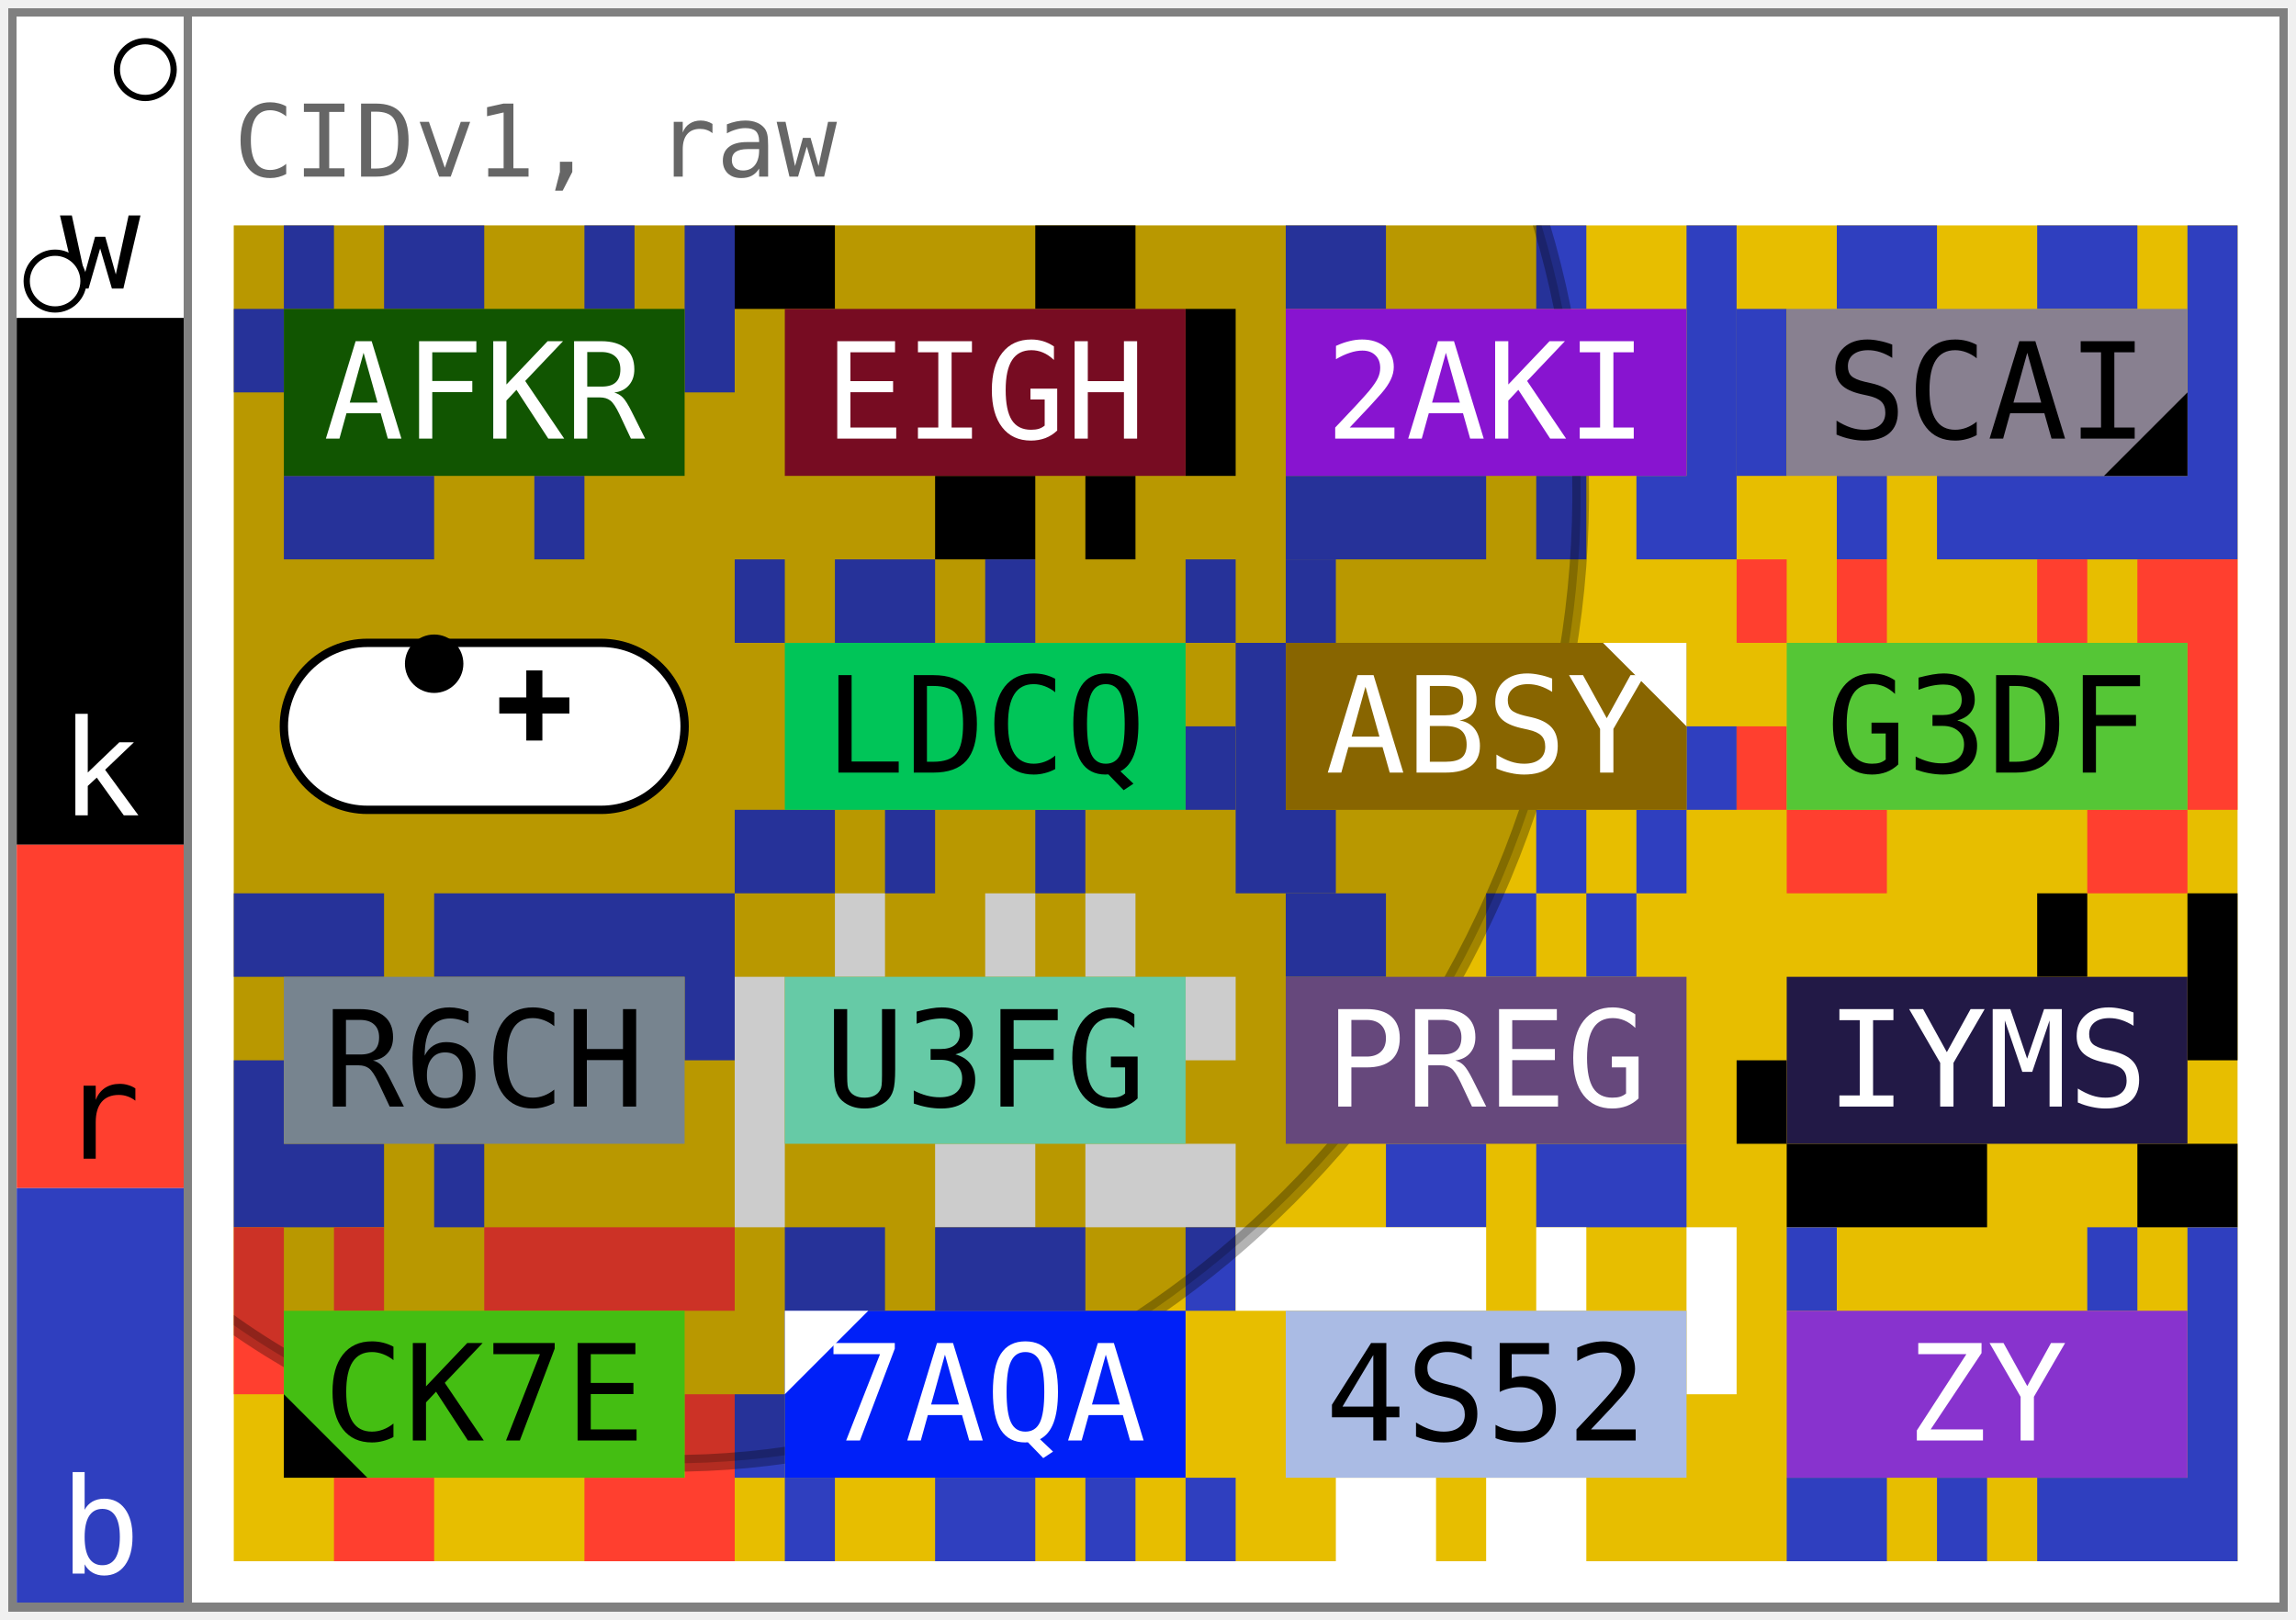
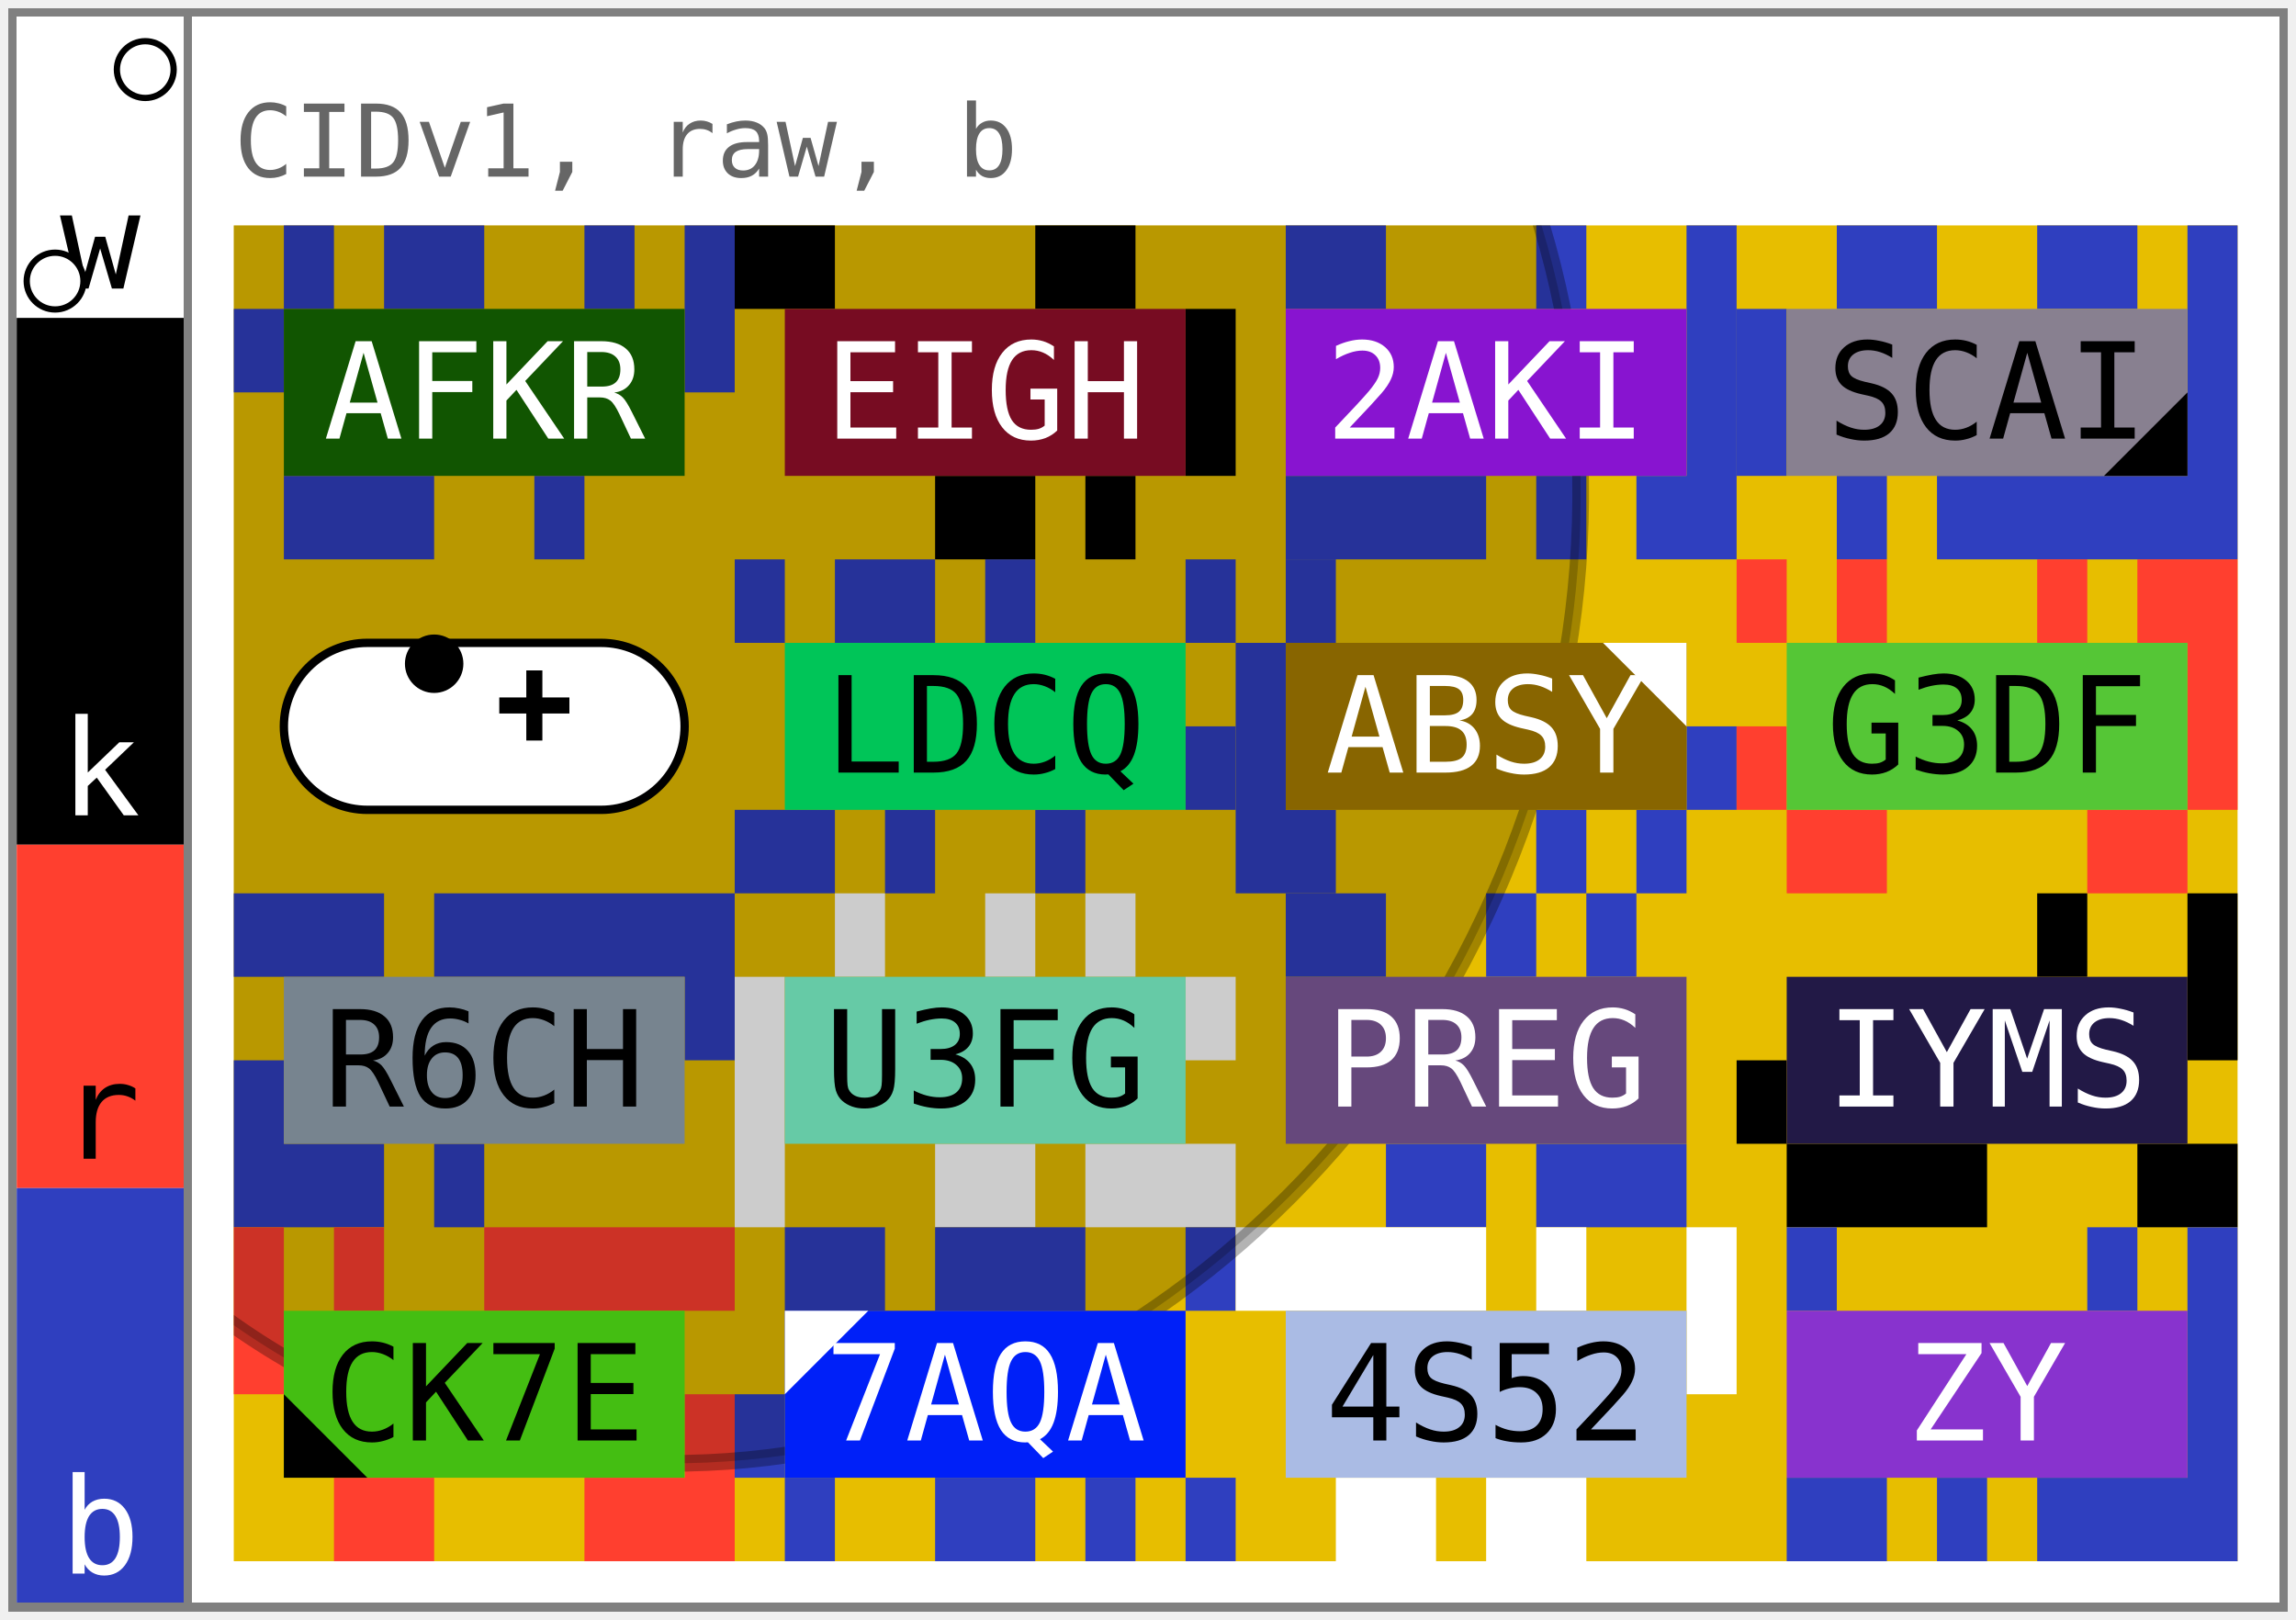
- <svg xmlns="http://www.w3.org/2000/svg" width="275" height="194" viewBox="0 0 275 194" font-family="&quot;JetBrains Mono&quot;, &quot;Menlo&quot;, &quot;Consolas&quot;, &quot;DejaVu Sans Mono&quot;, &quot;Liberation Mono&quot;, &quot;Roboto Mono&quot;, &quot;Noto Sans Mono&quot;, monospace" data-entviz-version="v14" data-entviz-lib="0.14.0" data-input-bytes="59" data-cols="4" data-rows="4" data-encoding="base32" data-scheme="cid" data-role="identifier" data-size-basis="decoded" data-entropy-type="cid" data-size-bits="288" data-qualifiers="{&quot;version&quot;:1,&quot;codec&quot;:&quot;raw&quot;,&quot;hash&quot;:&quot;sha2-256&quot;}" data-parts="[{&quot;text&quot;:&quot;b&quot;,&quot;bind&quot;:&quot;none&quot;},{&quot;text&quot;:&quot;AFKREIGH2AKISCAILDCQABSYG3DFR6CHU3FGPREGIYMSCK7E7AQA4S52ZY&quot;,&quot;bind&quot;:&quot;core&quot;}]">
+ <svg xmlns="http://www.w3.org/2000/svg" width="275" height="194" viewBox="0 0 275 194" font-family="&quot;JetBrains Mono&quot;, &quot;Menlo&quot;, &quot;Consolas&quot;, &quot;DejaVu Sans Mono&quot;, &quot;Liberation Mono&quot;, &quot;Roboto Mono&quot;, &quot;Noto Sans Mono&quot;, monospace" data-entviz-version="v15" data-entviz-lib="0.15.0" data-input-bytes="59" data-cols="4" data-rows="4" data-encoding="base32" data-scheme="cid" data-role="identifier" data-size-basis="decoded" data-entropy-type="cid" data-size-bits="288" data-qualifiers="{&quot;version&quot;:1,&quot;codec&quot;:&quot;raw&quot;,&quot;hash&quot;:&quot;sha2-256&quot;}" data-parts="[{&quot;text&quot;:&quot;b&quot;,&quot;bind&quot;:&quot;none&quot;},{&quot;text&quot;:&quot;AFKREIGH2AKISCAILDCQABSYG3DFR6CHU3FGPREGIYMSCK7E7AQA4S52ZY&quot;,&quot;bind&quot;:&quot;core&quot;}]">
  <defs>
    <clipPath id="grid-clip-9c869a034cc31ebe-4x4">
      <rect x="28" y="27" width="240" height="160" />
    </clipPath>
  </defs>
  <rect x="1" y="1" width="273" height="192" fill="#ffffff" />
  <g data-channel="grid">
    <rect x="28" y="27" width="240" height="160" fill="#e7be00" />
    <g>
      <path fill="#2f3fbf" d="M34 27h6v10h-6zM46 27h6v10h-6zM52 27h6v10h-6zM70 27h6v10h-6zM82 27h6v10h-6zM82 37h6v10h-6zM64 57h6v10h-6zM46 57h6v10h-6zM40 57h6v10h-6zM34 57h6v10h-6zM28 37h6v10h-6z" />
      <path fill="#000000" d="M88 27h6v10h-6zM94 27h6v10h-6zM124 27h6v10h-6zM130 27h6v10h-6zM142 37h6v10h-6zM142 47h6v10h-6zM130 57h6v10h-6zM118 57h6v10h-6zM112 57h6v10h-6z" />
      <path fill="#2f3fbf" d="M154 27h6v10h-6zM160 27h6v10h-6zM184 27h6v10h-6zM202 27h6v10h-6zM202 37h6v10h-6zM202 47h6v10h-6zM202 57h6v10h-6zM196 57h6v10h-6zM184 57h6v10h-6zM172 57h6v10h-6zM166 57h6v10h-6zM160 57h6v10h-6zM154 57h6v10h-6z" />
      <path fill="#2f3fbf" d="M220 27h6v10h-6zM226 27h6v10h-6zM244 27h6v10h-6zM250 27h6v10h-6zM262 27h6v10h-6zM262 37h6v10h-6zM262 47h6v10h-6zM262 57h6v10h-6zM256 57h6v10h-6zM250 57h6v10h-6zM244 57h6v10h-6zM238 57h6v10h-6zM232 57h6v10h-6zM220 57h6v10h-6zM208 47h6v10h-6zM208 37h6v10h-6z" />
      <path fill="#2f3fbf" d="M88 67h6v10h-6zM100 67h6v10h-6zM106 67h6v10h-6zM118 67h6v10h-6zM142 67h6v10h-6zM142 87h6v10h-6zM124 97h6v10h-6zM106 97h6v10h-6zM94 97h6v10h-6zM88 97h6v10h-6z" />
      <path fill="#2f3fbf" d="M154 67h6v10h-6zM202 87h6v10h-6zM196 97h6v10h-6zM184 97h6v10h-6zM154 97h6v10h-6zM148 97h6v10h-6zM148 87h6v10h-6zM148 77h6v10h-6z" />
      <path fill="#ff3f2f" d="M208 67h6v10h-6zM220 67h6v10h-6zM244 67h6v10h-6zM256 67h6v10h-6zM262 67h6v10h-6zM262 77h6v10h-6zM262 87h6v10h-6zM256 97h6v10h-6zM250 97h6v10h-6zM220 97h6v10h-6zM214 97h6v10h-6zM208 87h6v10h-6z" />
      <path fill="#2f3fbf" d="M28 107h6v10h-6zM34 107h6v10h-6zM40 107h6v10h-6zM52 107h6v10h-6zM58 107h6v10h-6zM64 107h6v10h-6zM70 107h6v10h-6zM76 107h6v10h-6zM82 107h6v10h-6zM82 117h6v10h-6zM52 137h6v10h-6zM40 137h6v10h-6zM34 137h6v10h-6zM28 137h6v10h-6zM28 127h6v10h-6z" />
      <path fill="#ffffff" d="M100 107h6v10h-6zM118 107h6v10h-6zM130 107h6v10h-6zM142 117h6v10h-6zM142 137h6v10h-6zM136 137h6v10h-6zM130 137h6v10h-6zM118 137h6v10h-6zM112 137h6v10h-6zM88 137h6v10h-6zM88 127h6v10h-6zM88 117h6v10h-6z" />
      <path fill="#2f3fbf" d="M154 107h6v10h-6zM160 107h6v10h-6zM178 107h6v10h-6zM190 107h6v10h-6zM196 137h6v10h-6zM190 137h6v10h-6zM184 137h6v10h-6zM172 137h6v10h-6zM166 137h6v10h-6z" />
      <path fill="#000000" d="M244 107h6v10h-6zM262 107h6v10h-6zM262 117h6v10h-6zM262 137h6v10h-6zM256 137h6v10h-6zM232 137h6v10h-6zM226 137h6v10h-6zM220 137h6v10h-6zM214 137h6v10h-6zM208 127h6v10h-6z" />
      <path fill="#ff3f2f" d="M28 147h6v10h-6zM40 147h6v10h-6zM58 147h6v10h-6zM64 147h6v10h-6zM70 147h6v10h-6zM76 147h6v10h-6zM82 147h6v10h-6zM82 167h6v10h-6zM82 177h6v10h-6zM76 177h6v10h-6zM70 177h6v10h-6zM46 177h6v10h-6zM40 177h6v10h-6zM28 157h6v10h-6z" />
      <path fill="#2f3fbf" d="M94 147h6v10h-6zM100 147h6v10h-6zM112 147h6v10h-6zM118 147h6v10h-6zM124 147h6v10h-6zM142 147h6v10h-6zM142 177h6v10h-6zM130 177h6v10h-6zM118 177h6v10h-6zM112 177h6v10h-6zM94 177h6v10h-6zM88 167h6v10h-6z" />
      <path fill="#ffffff" d="M148 147h6v10h-6zM154 147h6v10h-6zM160 147h6v10h-6zM166 147h6v10h-6zM172 147h6v10h-6zM184 147h6v10h-6zM202 147h6v10h-6zM202 157h6v10h-6zM184 177h6v10h-6zM178 177h6v10h-6zM166 177h6v10h-6zM160 177h6v10h-6z" />
      <path fill="#2f3fbf" d="M214 147h6v10h-6zM250 147h6v10h-6zM262 147h6v10h-6zM262 157h6v10h-6zM262 167h6v10h-6zM262 177h6v10h-6zM256 177h6v10h-6zM250 177h6v10h-6zM244 177h6v10h-6zM232 177h6v10h-6zM220 177h6v10h-6zM214 177h6v10h-6z" />
    </g>
    <g clip-path="url(#grid-clip-9c869a034cc31ebe-4x4)" data-channel="ellipse" data-ellipse-anchor-x="88" data-ellipse-anchor-y="67" data-ellipse-rx="99.513" data-ellipse-ry="109.897" data-ellipse-rotation-deg="24">
      <ellipse cx="88" cy="67" rx="99.513" ry="109.897" transform="rotate(24 88 67)" fill="#000000" stroke="#000000" fill-opacity="0.2" stroke-opacity="0.3" stroke-width="2" />
    </g>
    <g>
      <g data-channel="cell" data-cell-index="0" data-cell-row="0" data-cell-col="0" data-surround-bits="0x9c869a" data-edge-color="#2f3fbf">
        <rect x="34" y="37" width="48" height="20" fill="#115501" />
        <text x="58" y="47" fill="#ffffff" font-size="16" text-anchor="middle" dominant-baseline="central">AFKR</text>
      </g>
      <g data-channel="cell" data-cell-index="1" data-cell-row="0" data-cell-col="1" data-surround-bits="0x34cc3" data-edge-color="#000000">
        <rect x="94" y="37" width="48" height="20" fill="#770c22" />
        <text x="118" y="47" fill="#ffffff" font-size="16" text-anchor="middle" dominant-baseline="central">EIGH</text>
      </g>
      <g data-channel="cell" data-cell-index="2" data-cell-row="0" data-cell-col="2" data-surround-bits="0x1ebe46" data-edge-color="#2f3fbf">
        <rect x="154" y="37" width="48" height="20" fill="#8814d0" />
        <text x="178" y="47" fill="#ffffff" font-size="16" text-anchor="middle" dominant-baseline="central">2AKI</text>
      </g>
      <g data-channel="cell" data-cell-index="3" data-cell-row="0" data-cell-col="3" data-surround-bits="0xcbfecc" data-edge-color="#2f3fbf" data-cell-quartile="3">
        <rect x="214" y="37" width="48" height="20" fill="#888090" />
        <text x="238" y="47" fill="#000000" font-size="16" text-anchor="middle" dominant-baseline="central">SCAI</text>
        <polygon points="262,57 262,47 252,57" fill="#000000" />
      </g>
      <g data-channel="cell" data-cell-index="4" data-cell-row="1" data-cell-col="0" data-cell-blank="true" data-cell-blank-map="true">
        <rect x="34" y="77" width="48" height="20" rx="10" ry="10" fill="#ffffff" stroke="#000000" stroke-width="1" />
        <circle cx="52" cy="79.5" r="3.5" fill="#000000" data-blank-map-min="0,1" />
        <path d="M 59.8,84.5 H 68.2 M 64,80.3 V 88.7" fill="none" stroke="#000000" stroke-width="1.925" stroke-linecap="butt" data-blank-map-max="1,2" />
      </g>
      <g data-channel="cell" data-cell-index="5" data-cell-row="1" data-cell-col="1" data-surround-bits="0x348a2d" data-edge-color="#2f3fbf">
        <rect x="94" y="77" width="48" height="20" fill="#00c558" />
        <text x="118" y="87" fill="#000000" font-size="16" text-anchor="middle" dominant-baseline="central">LDCQ</text>
      </g>
      <g data-channel="cell" data-cell-index="6" data-cell-row="1" data-cell-col="2" data-surround-bits="0xf0a802" data-edge-color="#2f3fbf" data-cell-quartile="2">
        <rect x="154" y="77" width="48" height="20" fill="#886500" />
        <text x="178" y="87" fill="#ffffff" font-size="16" text-anchor="middle" dominant-baseline="central">ABSY</text>
        <polygon points="202,77 192,77 202,87" fill="#ffffff" />
      </g>
      <g data-channel="cell" data-cell-index="7" data-cell-row="1" data-cell-col="3" data-surround-bits="0x586f45" data-edge-color="#ff3f2f">
        <rect x="214" y="77" width="48" height="20" fill="#55c636" />
        <text x="238" y="87" fill="#000000" font-size="16" text-anchor="middle" dominant-baseline="central">G3DF</text>
      </g>
      <g data-channel="cell" data-cell-index="8" data-cell-row="2" data-cell-col="0" data-surround-bits="0x7a07f7" data-edge-color="#2f3fbf">
        <rect x="34" y="117" width="48" height="20" fill="#77848f" />
        <text x="58" y="127" fill="#000000" font-size="16" text-anchor="middle" dominant-baseline="central">R6CH</text>
      </g>
      <g data-channel="cell" data-cell-index="9" data-cell-row="2" data-cell-col="1" data-surround-bits="0xe374a4" data-edge-color="#ffffff">
        <rect x="94" y="117" width="48" height="20" fill="#66caa6" />
        <text x="118" y="127" fill="#000000" font-size="16" text-anchor="middle" dominant-baseline="central">U3FG</text>
      </g>
      <g data-channel="cell" data-cell-index="10" data-cell-row="2" data-cell-col="2" data-surround-bits="0x6e0a6" data-edge-color="#2f3fbf">
        <rect x="154" y="117" width="48" height="20" fill="#66487c" />
        <text x="178" y="127" fill="#ffffff" font-size="16" text-anchor="middle" dominant-baseline="central">PREG</text>
      </g>
      <g data-channel="cell" data-cell-index="11" data-cell-row="2" data-cell-col="3" data-surround-bits="0x5e3640" data-edge-color="#000000">
        <rect x="214" y="117" width="48" height="20" fill="#221946" />
        <text x="238" y="127" fill="#ffffff" font-size="16" text-anchor="middle" dominant-baseline="central">IYMS</text>
      </g>
      <g data-channel="cell" data-cell-index="12" data-cell-row="3" data-cell-col="0" data-surround-bits="0x8c7be5" data-edge-color="#ff3f2f" data-cell-quartile="4">
        <rect x="34" y="157" width="48" height="20" fill="#44be12" />
        <text x="58" y="167" fill="#000000" font-size="16" text-anchor="middle" dominant-baseline="central">CK7E</text>
        <polygon points="34,177 34,167 44,177" fill="#000000" />
      </g>
      <g data-channel="cell" data-cell-index="13" data-cell-row="3" data-cell-col="1" data-surround-bits="0x535276" data-edge-color="#2f3fbf" data-cell-quartile="1">
        <rect x="94" y="157" width="48" height="20" fill="#0020f8" />
        <text x="118" y="167" fill="#ffffff" font-size="16" text-anchor="middle" dominant-baseline="central">7AQA</text>
        <polygon points="94,157 104,157 94,167" fill="#ffffff" />
      </g>
      <g data-channel="cell" data-cell-index="14" data-cell-row="3" data-cell-col="2" data-surround-bits="0xd865f" data-edge-color="#ffffff">
        <rect x="154" y="157" width="48" height="20" fill="#aabbe4" />
        <text x="178" y="167" fill="#000000" font-size="16" text-anchor="middle" dominant-baseline="central">4S52</text>
      </g>
      <g data-channel="cell" data-cell-index="15" data-cell-row="3" data-cell-col="3" data-surround-bits="0x1afe82" data-edge-color="#2f3fbf">
        <rect x="214" y="157" width="48" height="20" fill="#8833ce" />
        <text x="238" y="167" fill="#ffffff" font-size="16" text-anchor="middle" dominant-baseline="central">ZY</text>
      </g>
    </g>
  </g>
  <g data-channel="color-bar" data-bar-slots="15" data-bar-marker-left="2" data-bar-marker-right="0">
    <g data-color-bar-rank="0" data-color-bar-band="W">
      <rect x="2" y="2" width="20" height="36.077" fill="#ffffff" />
      <text x="12" y="34.557" fill="#000000" font-size="16" text-anchor="middle" data-color-bar-letter="true">w</text>
    </g>
    <g data-color-bar-rank="1" data-color-bar-band="K">
      <rect x="2" y="38.077" width="20" height="63.099" fill="#000000" />
      <text x="12" y="97.656" fill="#ffffff" font-size="16" text-anchor="middle" data-color-bar-letter="true">k</text>
    </g>
    <g data-color-bar-rank="2" data-color-bar-band="R">
      <rect x="2" y="101.176" width="20" height="41.133" fill="#ff3f2f" />
      <text x="12" y="138.789" fill="#000000" font-size="16" text-anchor="middle" data-color-bar-letter="true">r</text>
    </g>
    <g data-color-bar-rank="3" data-color-bar-band="B">
      <rect x="2" y="142.309" width="20" height="49.691" fill="#2f3fbf" />
      <text x="12" y="188.48" fill="#ffffff" font-size="16" text-anchor="middle" data-color-bar-letter="true">b</text>
    </g>
    <circle cx="6.6" cy="33.667" r="3.4" fill="#ffffff" stroke="#000000" stroke-width="0.75" data-bar-marker="left" />
    <circle cx="17.4" cy="8.333" r="3.4" fill="#ffffff" stroke="#000000" stroke-width="0.75" data-bar-marker="right" />
  </g>
  <g data-channel="label-top">
-     <text x="28" y="17" fill="#666666" font-size="12" dominant-baseline="central">CIDv1, raw</text>
+     <text x="28" y="17" fill="#666666" font-size="12" dominant-baseline="central">CIDv1, raw, b</text>
  </g>
  <line x1="1" y1="1.5" x2="274" y2="1.5" stroke="#808080" stroke-width="1" shape-rendering="crispEdges" />
  <line x1="273.5" y1="1" x2="273.5" y2="193" stroke="#808080" stroke-width="1" shape-rendering="crispEdges" />
  <line x1="1" y1="192.5" x2="274" y2="192.5" stroke="#808080" stroke-width="1" shape-rendering="crispEdges" />
  <line x1="1.5" y1="1" x2="1.5" y2="193" stroke="#808080" stroke-width="1" shape-rendering="crispEdges" />
  <line x1="22.5" y1="1" x2="22.5" y2="193" stroke="#808080" stroke-width="1" shape-rendering="crispEdges" />
</svg>
